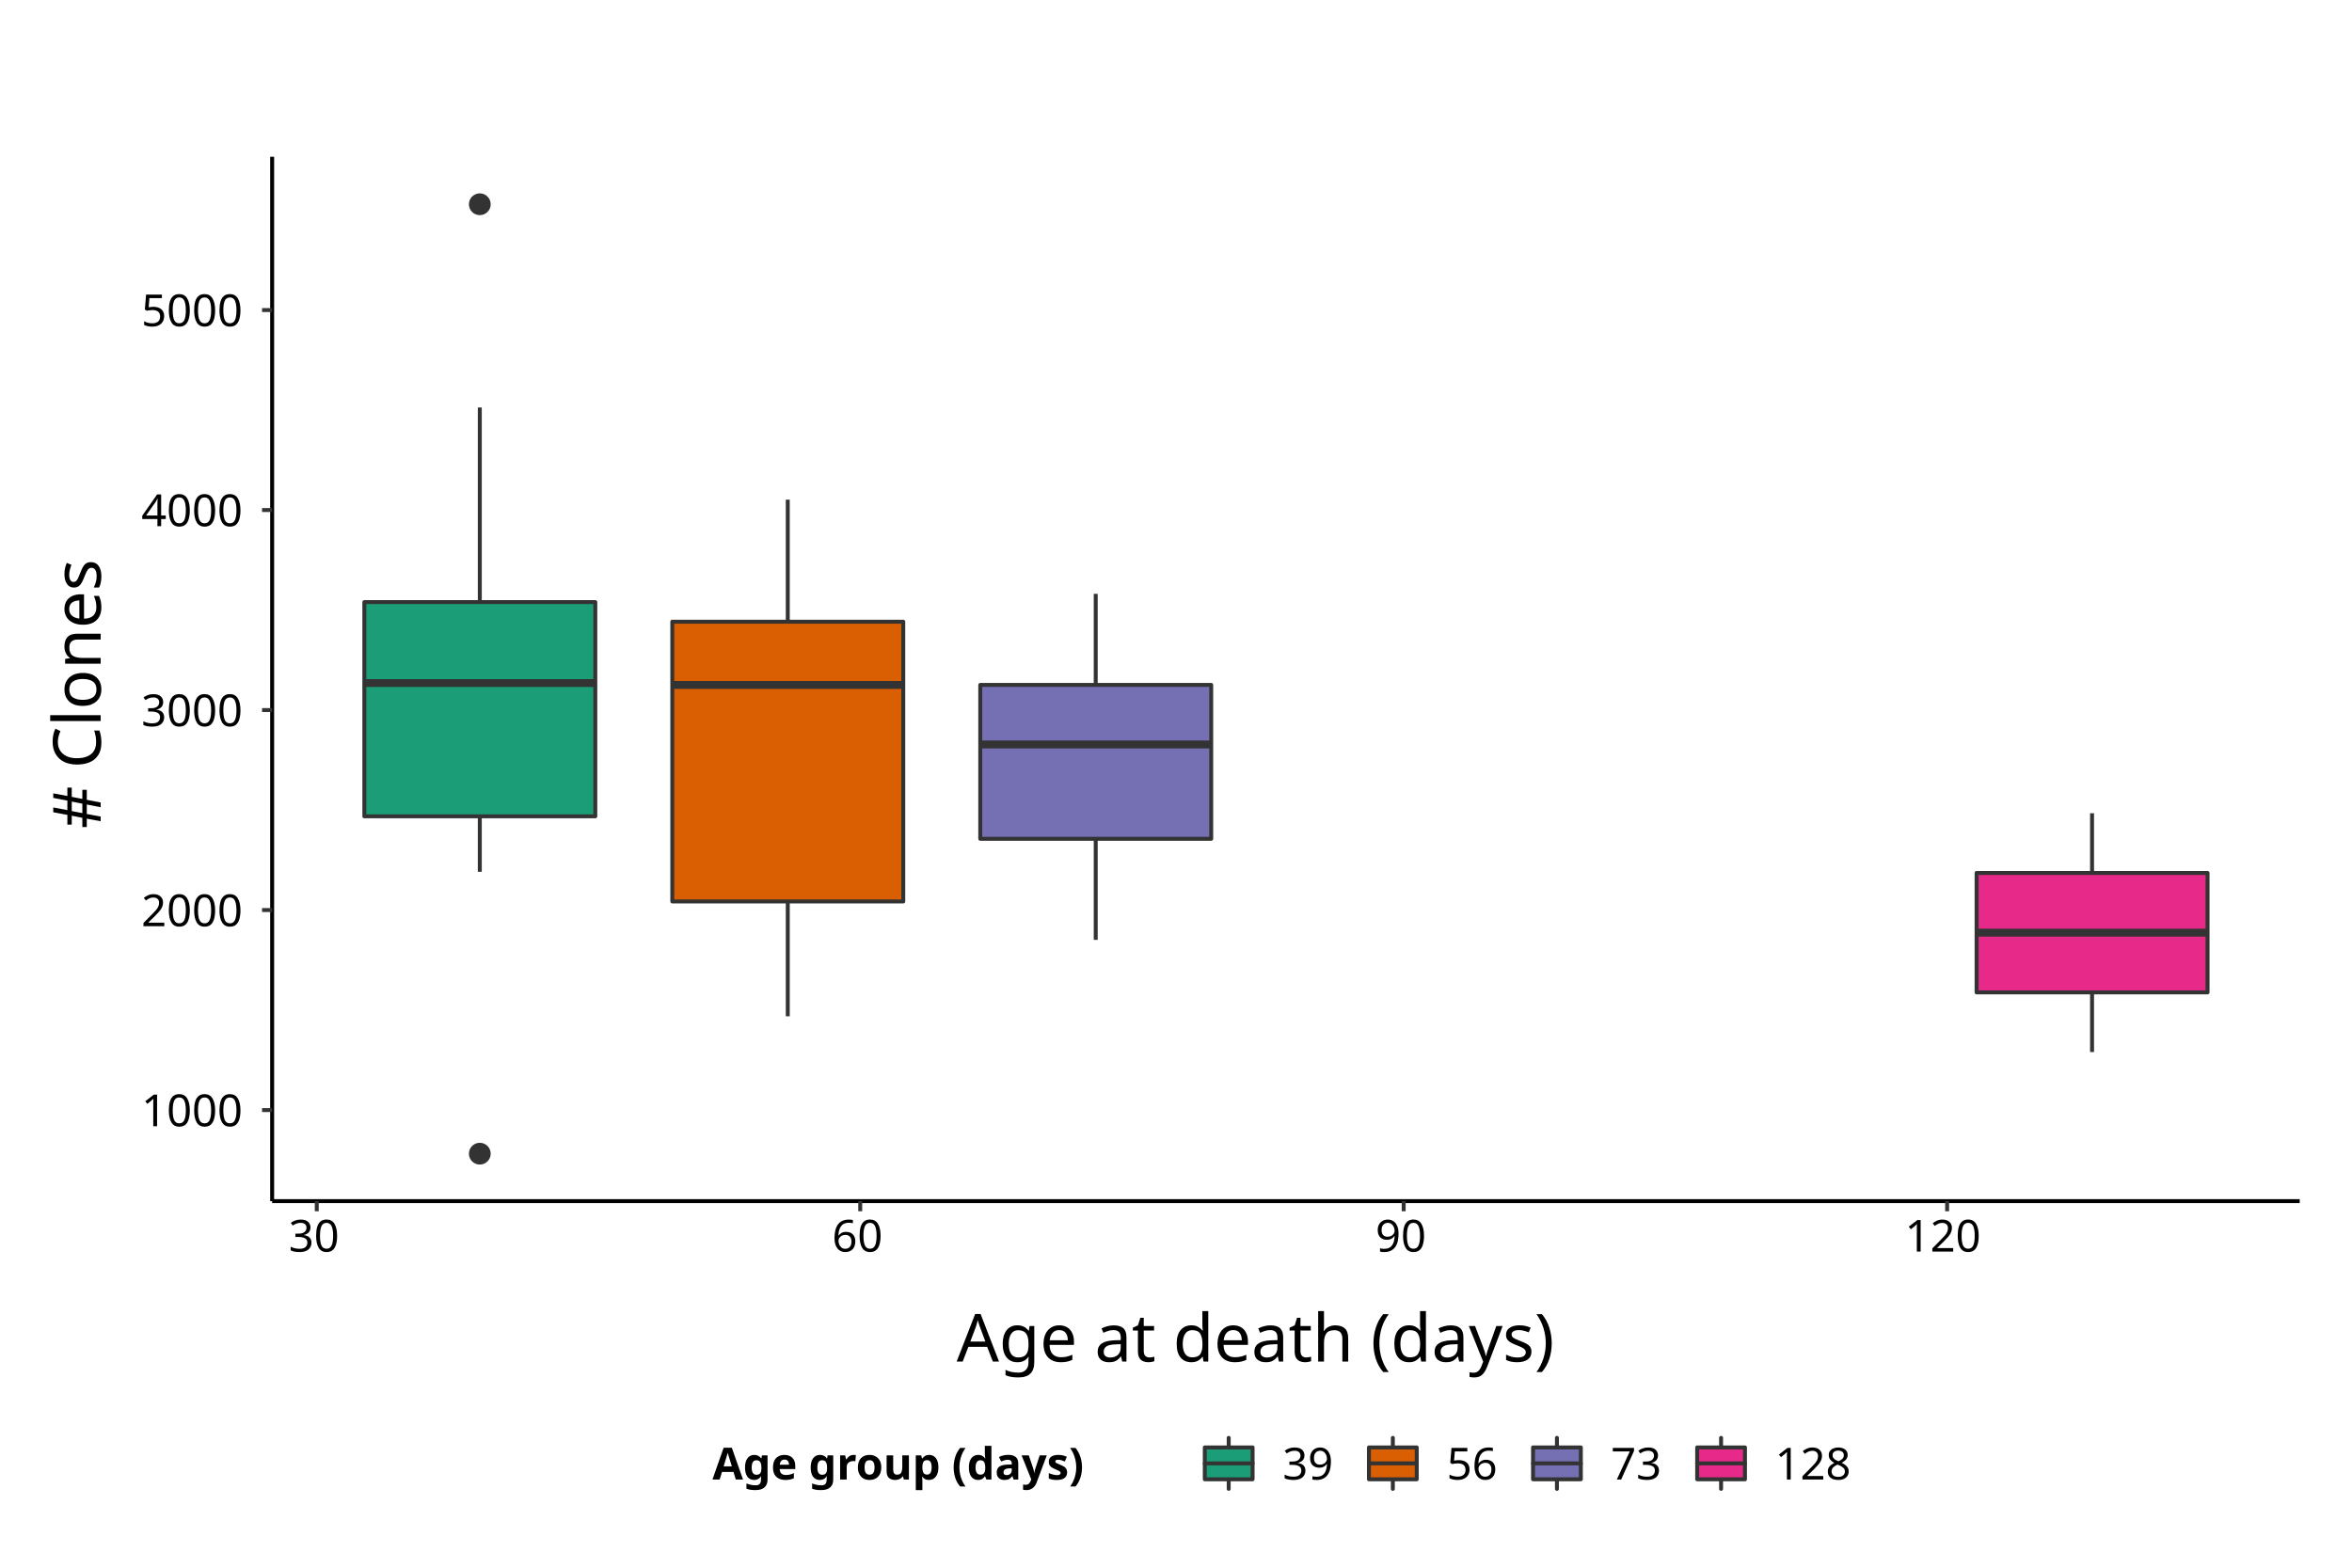
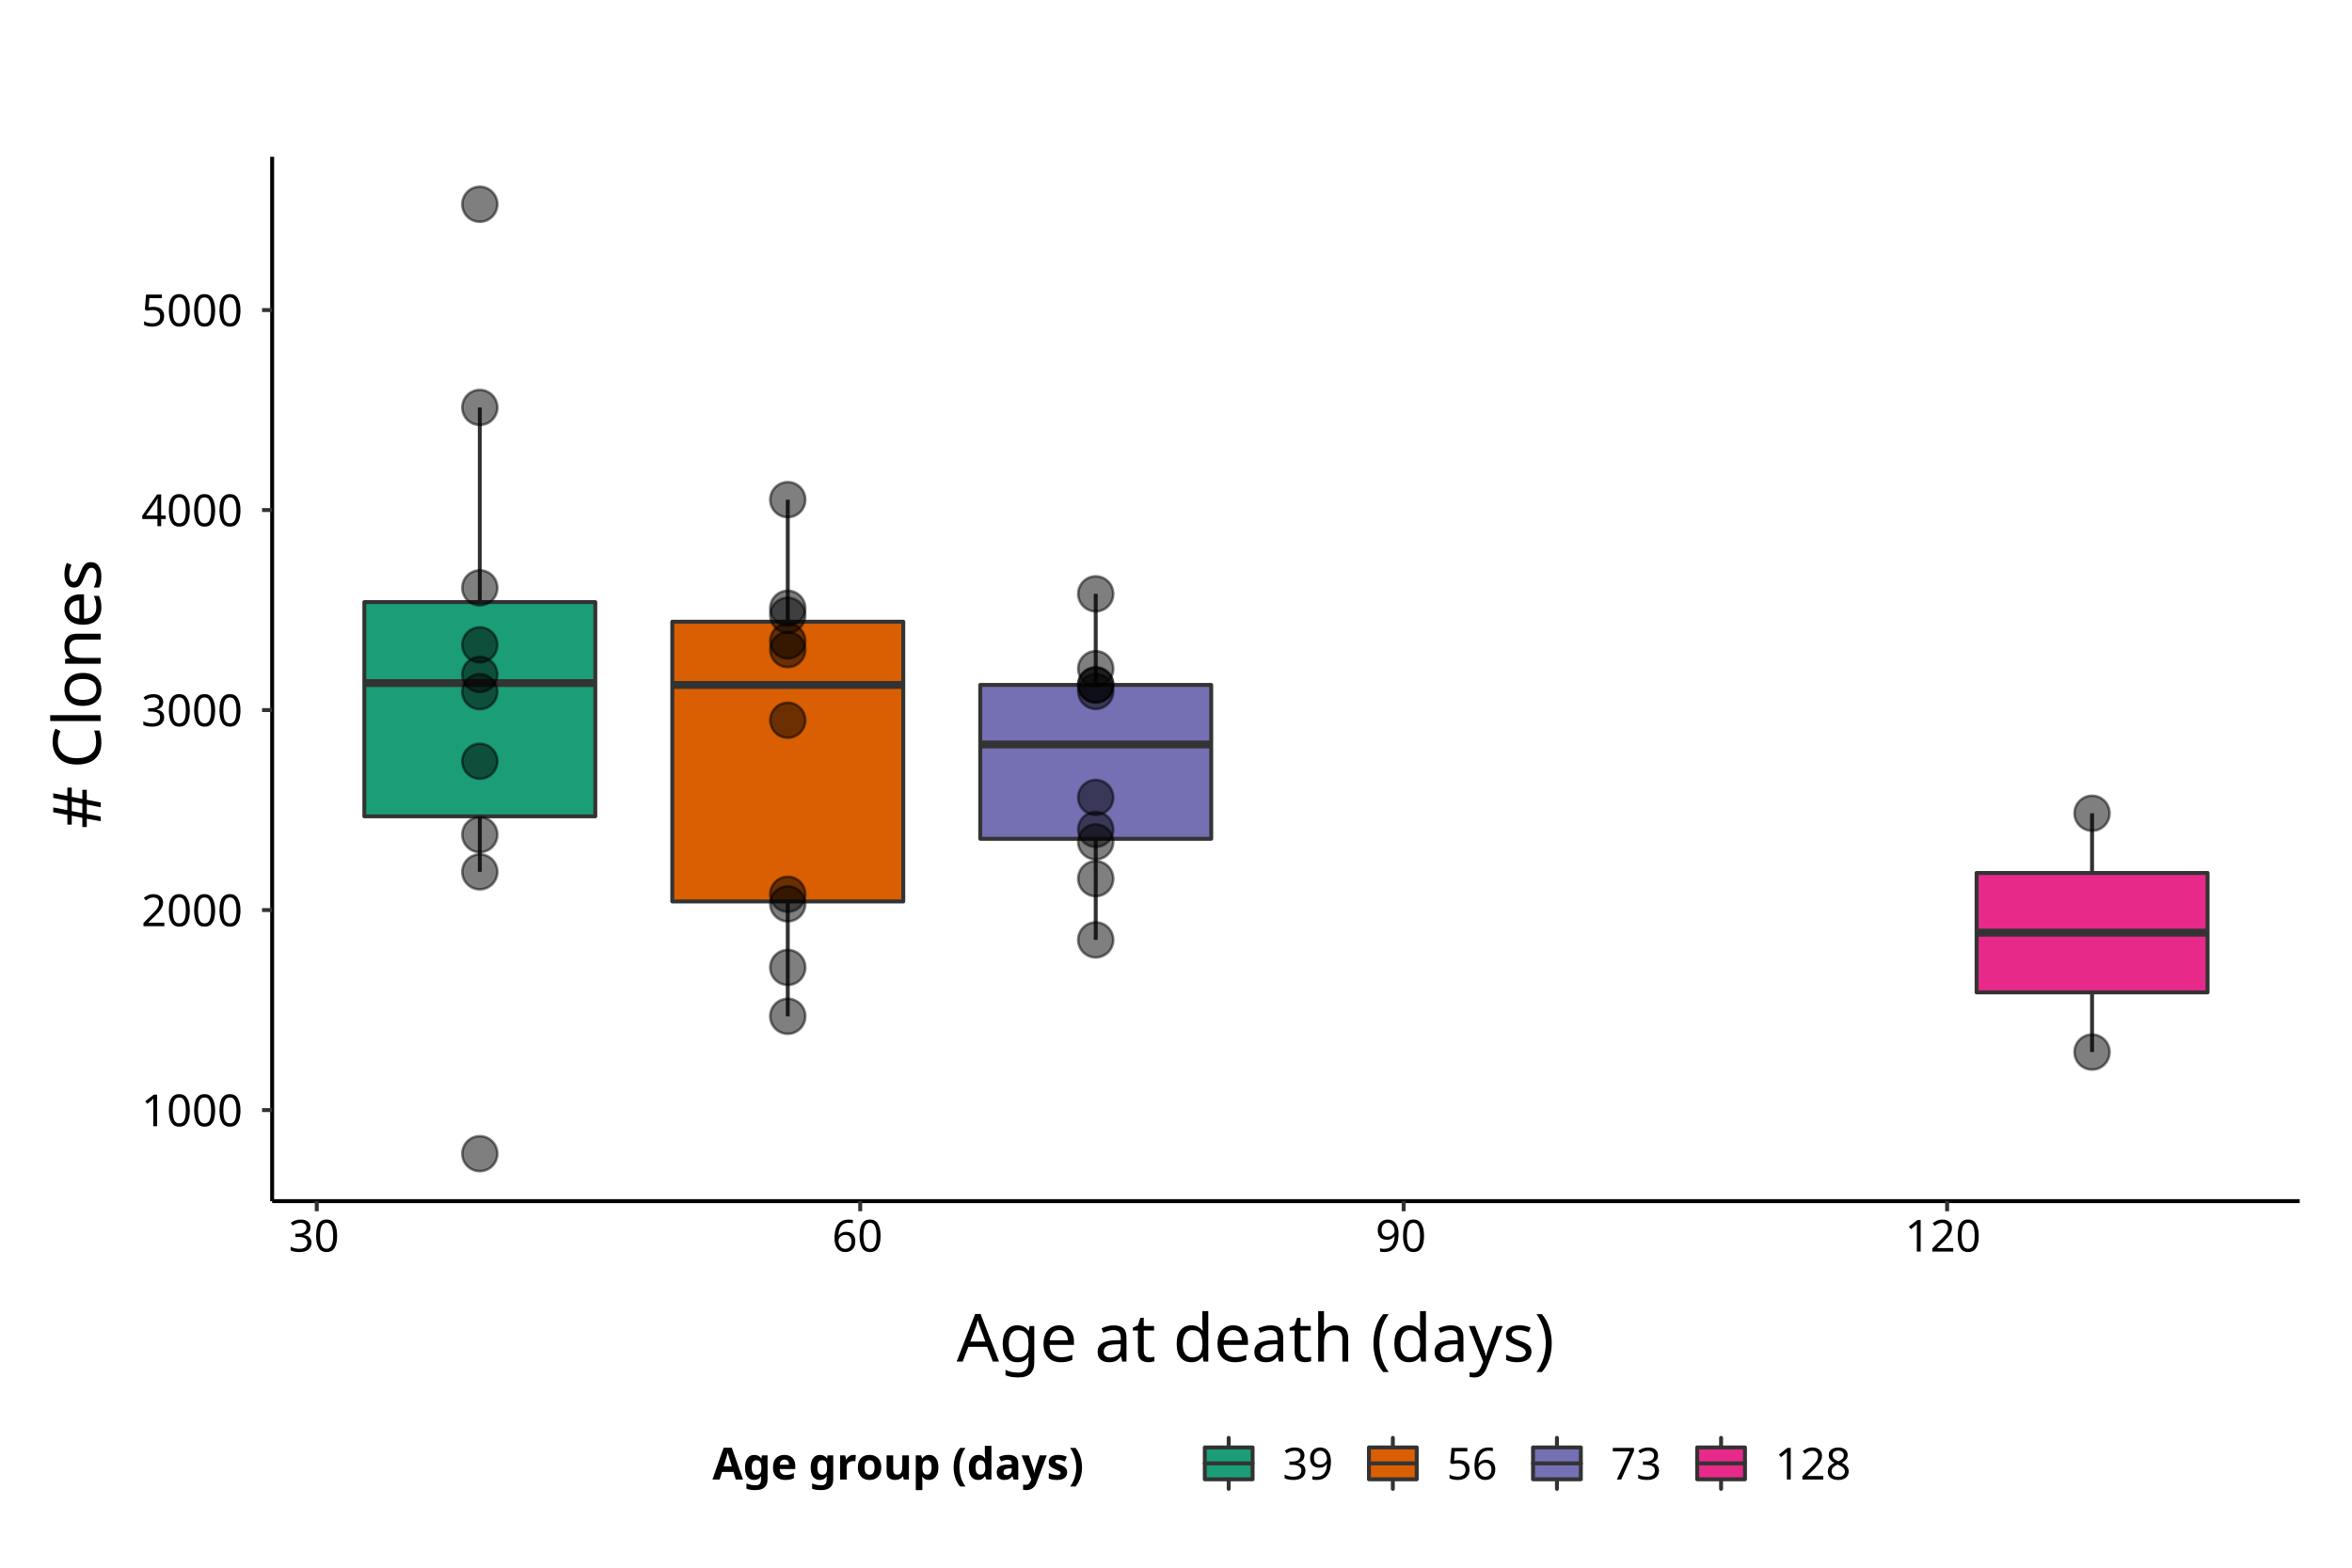
<svg xmlns="http://www.w3.org/2000/svg" viewBox="0 0 637.80 425.20">
  <defs>
    <style type="text/css">
    line, polyline, path, rect, circle {
      fill: none;
      stroke: #000000;
      stroke-linecap: round;
      stroke-linejoin: round;
      stroke-miterlimit: 10.00;
    }
  </style>
  </defs>
  <rect width="100%" height="100%" style="stroke: none; fill: #FFFFFF;" />
  <rect x="0.00" y="0.00" width="637.80" height="425.20" style="stroke-width: 1.07; stroke: #FFFFFF; fill: #FFFFFF;" />
  <defs>
    <clipPath id="cpNzMuODA0fDYyMy42MjJ8MzI1Ljc4NHw0Mi41MTk3">
      <rect x="73.80" y="42.52" width="549.82" height="283.26" />
    </clipPath>
  </defs>
  <rect x="73.80" y="42.52" width="549.82" height="283.26" style="stroke-width: 1.07; stroke: none; fill: #FFFFFF;" clip-path="url(#cpNzMuODA0fDYyMy42MjJ8MzI1Ljc4NHw0Mi41MTk3)" />
-   <circle cx="130.11" cy="312.91" r="1.95pt" style="stroke-width: 0.71; stroke: #333333; fill: #333333;" clip-path="url(#cpNzMuODA0fDYyMy42MjJ8MzI1Ljc4NHw0Mi41MTk3)" />
-   <circle cx="130.11" cy="55.40" r="1.95pt" style="stroke-width: 0.71; stroke: #333333; fill: #333333;" clip-path="url(#cpNzMuODA0fDYyMy42MjJ8MzI1Ljc4NHw0Mi41MTk3)" />
  <line x1="130.11" y1="163.31" x2="130.11" y2="110.51" style="stroke-width: 1.07; stroke: #333333; stroke-linecap: butt;" clip-path="url(#cpNzMuODA0fDYyMy42MjJ8MzI1Ljc4NHw0Mi41MTk3)" />
  <line x1="130.11" y1="221.41" x2="130.11" y2="236.47" style="stroke-width: 1.07; stroke: #333333; stroke-linecap: butt;" clip-path="url(#cpNzMuODA0fDYyMy42MjJ8MzI1Ljc4NHw0Mi41MTk3)" />
  <polyline points="98.80,163.31 98.80,221.41 161.43,221.41 161.43,163.31 98.80,163.31 " style="stroke-width: 1.07; stroke: #333333; fill: #1B9E77;" clip-path="url(#cpNzMuODA0fDYyMy42MjJ8MzI1Ljc4NHw0Mi41MTk3)" />
  <line x1="98.80" y1="185.26" x2="161.43" y2="185.26" style="stroke-width: 2.13; stroke: #333333; stroke-linecap: butt;" clip-path="url(#cpNzMuODA0fDYyMy42MjJ8MzI1Ljc4NHw0Mi41MTk3)" />
  <line x1="213.62" y1="168.62" x2="213.62" y2="135.52" style="stroke-width: 1.07; stroke: #333333; stroke-linecap: butt;" clip-path="url(#cpNzMuODA0fDYyMy42MjJ8MzI1Ljc4NHw0Mi41MTk3)" />
  <line x1="213.62" y1="244.50" x2="213.62" y2="275.64" style="stroke-width: 1.07; stroke: #333333; stroke-linecap: butt;" clip-path="url(#cpNzMuODA0fDYyMy42MjJ8MzI1Ljc4NHw0Mi41MTk3)" />
  <polyline points="182.31,168.62 182.31,244.50 244.94,244.50 244.94,168.62 182.31,168.62 " style="stroke-width: 1.07; stroke: #333333; fill: #D95F02;" clip-path="url(#cpNzMuODA0fDYyMy42MjJ8MzI1Ljc4NHw0Mi41MTk3)" />
  <line x1="182.31" y1="185.78" x2="244.94" y2="185.78" style="stroke-width: 2.13; stroke: #333333; stroke-linecap: butt;" clip-path="url(#cpNzMuODA0fDYyMy42MjJ8MzI1Ljc4NHw0Mi41MTk3)" />
  <line x1="297.13" y1="185.77" x2="297.13" y2="161.07" style="stroke-width: 1.07; stroke: #333333; stroke-linecap: butt;" clip-path="url(#cpNzMuODA0fDYyMy42MjJ8MzI1Ljc4NHw0Mi41MTk3)" />
  <line x1="297.13" y1="227.50" x2="297.13" y2="254.92" style="stroke-width: 1.07; stroke: #333333; stroke-linecap: butt;" clip-path="url(#cpNzMuODA0fDYyMy42MjJ8MzI1Ljc4NHw0Mi41MTk3)" />
  <polyline points="265.82,185.77 265.82,227.50 328.45,227.50 328.45,185.77 265.82,185.77 " style="stroke-width: 1.07; stroke: #333333; fill: #7570B3;" clip-path="url(#cpNzMuODA0fDYyMy42MjJ8MzI1Ljc4NHw0Mi41MTk3)" />
  <line x1="265.82" y1="201.92" x2="328.45" y2="201.92" style="stroke-width: 2.13; stroke: #333333; stroke-linecap: butt;" clip-path="url(#cpNzMuODA0fDYyMy42MjJ8MzI1Ljc4NHw0Mi41MTk3)" />
  <line x1="567.31" y1="236.77" x2="567.31" y2="220.58" style="stroke-width: 1.07; stroke: #333333; stroke-linecap: butt;" clip-path="url(#cpNzMuODA0fDYyMy42MjJ8MzI1Ljc4NHw0Mi41MTk3)" />
  <line x1="567.31" y1="269.16" x2="567.31" y2="285.35" style="stroke-width: 1.07; stroke: #333333; stroke-linecap: butt;" clip-path="url(#cpNzMuODA0fDYyMy42MjJ8MzI1Ljc4NHw0Mi41MTk3)" />
  <polyline points="536.00,236.77 536.00,269.16 598.63,269.16 598.63,236.77 536.00,236.77 " style="stroke-width: 1.07; stroke: #333333; fill: #E7298A;" clip-path="url(#cpNzMuODA0fDYyMy42MjJ8MzI1Ljc4NHw0Mi41MTk3)" />
  <line x1="536.00" y1="252.96" x2="598.63" y2="252.96" style="stroke-width: 2.13; stroke: #333333; stroke-linecap: butt;" clip-path="url(#cpNzMuODA0fDYyMy42MjJ8MzI1Ljc4NHw0Mi41MTk3)" />
+   <circle cx="567.31" cy="285.35" r="3.56pt" style="stroke-width: 0.71; stroke: #000000; stroke-opacity: 0.50; fill: #000000; fill-opacity: 0.50;" clip-path="url(#cpNzMuODA0fDYyMy42MjJ8MzI1Ljc4NHw0Mi41MTk3)" />
+   <circle cx="567.31" cy="220.58" r="3.56pt" style="stroke-width: 0.71; stroke: #000000; stroke-opacity: 0.50; fill: #000000; fill-opacity: 0.50;" clip-path="url(#cpNzMuODA0fDYyMy42MjJ8MzI1Ljc4NHw0Mi41MTk3)" />
+   <circle cx="130.11" cy="312.91" r="3.56pt" style="stroke-width: 0.71; stroke: #000000; stroke-opacity: 0.50; fill: #000000; fill-opacity: 0.50;" clip-path="url(#cpNzMuODA0fDYyMy42MjJ8MzI1Ljc4NHw0Mi41MTk3)" />
+   <circle cx="130.11" cy="110.51" r="3.56pt" style="stroke-width: 0.71; stroke: #000000; stroke-opacity: 0.50; fill: #000000; fill-opacity: 0.50;" clip-path="url(#cpNzMuODA0fDYyMy42MjJ8MzI1Ljc4NHw0Mi41MTk3)" />
+   <circle cx="130.11" cy="226.38" r="3.56pt" style="stroke-width: 0.71; stroke: #000000; stroke-opacity: 0.50; fill: #000000; fill-opacity: 0.50;" clip-path="url(#cpNzMuODA0fDYyMy42MjJ8MzI1Ljc4NHw0Mi41MTk3)" />
+   <circle cx="130.11" cy="187.60" r="3.56pt" style="stroke-width: 0.71; stroke: #000000; stroke-opacity: 0.50; fill: #000000; fill-opacity: 0.50;" clip-path="url(#cpNzMuODA0fDYyMy42MjJ8MzI1Ljc4NHw0Mi41MTk3)" />
+   <circle cx="130.11" cy="159.44" r="3.56pt" style="stroke-width: 0.71; stroke: #000000; stroke-opacity: 0.50; fill: #000000; fill-opacity: 0.50;" clip-path="url(#cpNzMuODA0fDYyMy42MjJ8MzI1Ljc4NHw0Mi41MTk3)" />
+   <circle cx="130.11" cy="174.90" r="3.56pt" style="stroke-width: 0.71; stroke: #000000; stroke-opacity: 0.50; fill: #000000; fill-opacity: 0.50;" clip-path="url(#cpNzMuODA0fDYyMy42MjJ8MzI1Ljc4NHw0Mi41MTk3)" />
+   <circle cx="130.11" cy="206.47" r="3.56pt" style="stroke-width: 0.71; stroke: #000000; stroke-opacity: 0.50; fill: #000000; fill-opacity: 0.50;" clip-path="url(#cpNzMuODA0fDYyMy42MjJ8MzI1Ljc4NHw0Mi41MTk3)" />
+   <circle cx="130.11" cy="182.93" r="3.56pt" style="stroke-width: 0.71; stroke: #000000; stroke-opacity: 0.50; fill: #000000; fill-opacity: 0.50;" clip-path="url(#cpNzMuODA0fDYyMy42MjJ8MzI1Ljc4NHw0Mi41MTk3)" />
+   <circle cx="130.11" cy="236.47" r="3.56pt" style="stroke-width: 0.71; stroke: #000000; stroke-opacity: 0.50; fill: #000000; fill-opacity: 0.50;" clip-path="url(#cpNzMuODA0fDYyMy42MjJ8MzI1Ljc4NHw0Mi41MTk3)" />
+   <circle cx="130.11" cy="55.40" r="3.56pt" style="stroke-width: 0.71; stroke: #000000; stroke-opacity: 0.50; fill: #000000; fill-opacity: 0.50;" clip-path="url(#cpNzMuODA0fDYyMy42MjJ8MzI1Ljc4NHw0Mi41MTk3)" />
+   <circle cx="213.62" cy="275.64" r="3.56pt" style="stroke-width: 0.71; stroke: #000000; stroke-opacity: 0.50; fill: #000000; fill-opacity: 0.50;" clip-path="url(#cpNzMuODA0fDYyMy42MjJ8MzI1Ljc4NHw0Mi41MTk3)" />
+   <circle cx="213.62" cy="166.87" r="3.56pt" style="stroke-width: 0.71; stroke: #000000; stroke-opacity: 0.50; fill: #000000; fill-opacity: 0.50;" clip-path="url(#cpNzMuODA0fDYyMy42MjJ8MzI1Ljc4NHw0Mi41MTk3)" />
+   <circle cx="213.62" cy="164.98" r="3.56pt" style="stroke-width: 0.71; stroke: #000000; stroke-opacity: 0.50; fill: #000000; fill-opacity: 0.50;" clip-path="url(#cpNzMuODA0fDYyMy42MjJ8MzI1Ljc4NHw0Mi41MTk3)" />
+   <circle cx="213.62" cy="173.87" r="3.56pt" style="stroke-width: 0.71; stroke: #000000; stroke-opacity: 0.50; fill: #000000; fill-opacity: 0.50;" clip-path="url(#cpNzMuODA0fDYyMy42MjJ8MzI1Ljc4NHw0Mi41MTk3)" />
+   <circle cx="213.62" cy="195.35" r="3.56pt" style="stroke-width: 0.71; stroke: #000000; stroke-opacity: 0.50; fill: #000000; fill-opacity: 0.50;" clip-path="url(#cpNzMuODA0fDYyMy42MjJ8MzI1Ljc4NHw0Mi41MTk3)" />
+   <circle cx="213.62" cy="242.55" r="3.56pt" style="stroke-width: 0.71; stroke: #000000; stroke-opacity: 0.50; fill: #000000; fill-opacity: 0.50;" clip-path="url(#cpNzMuODA0fDYyMy42MjJ8MzI1Ljc4NHw0Mi41MTk3)" />
+   <circle cx="213.62" cy="176.20" r="3.56pt" style="stroke-width: 0.71; stroke: #000000; stroke-opacity: 0.50; fill: #000000; fill-opacity: 0.50;" clip-path="url(#cpNzMuODA0fDYyMy42MjJ8MzI1Ljc4NHw0Mi41MTk3)" />
+   <circle cx="213.62" cy="262.40" r="3.56pt" style="stroke-width: 0.71; stroke: #000000; stroke-opacity: 0.50; fill: #000000; fill-opacity: 0.50;" clip-path="url(#cpNzMuODA0fDYyMy42MjJ8MzI1Ljc4NHw0Mi41MTk3)" />
+   <circle cx="213.62" cy="135.52" r="3.56pt" style="stroke-width: 0.71; stroke: #000000; stroke-opacity: 0.50; fill: #000000; fill-opacity: 0.50;" clip-path="url(#cpNzMuODA0fDYyMy42MjJ8MzI1Ljc4NHw0Mi41MTk3)" />
+   <circle cx="213.62" cy="245.15" r="3.56pt" style="stroke-width: 0.71; stroke: #000000; stroke-opacity: 0.50; fill: #000000; fill-opacity: 0.50;" clip-path="url(#cpNzMuODA0fDYyMy42MjJ8MzI1Ljc4NHw0Mi41MTk3)" />
+   <circle cx="297.13" cy="185.75" r="3.56pt" style="stroke-width: 0.71; stroke: #000000; stroke-opacity: 0.50; fill: #000000; fill-opacity: 0.50;" clip-path="url(#cpNzMuODA0fDYyMy42MjJ8MzI1Ljc4NHw0Mi41MTk3)" />
+   <circle cx="297.13" cy="187.54" r="3.56pt" style="stroke-width: 0.71; stroke: #000000; stroke-opacity: 0.50; fill: #000000; fill-opacity: 0.50;" clip-path="url(#cpNzMuODA0fDYyMy42MjJ8MzI1Ljc4NHw0Mi41MTk3)" />
+   <circle cx="297.13" cy="224.97" r="3.56pt" style="stroke-width: 0.71; stroke: #000000; stroke-opacity: 0.50; fill: #000000; fill-opacity: 0.50;" clip-path="url(#cpNzMuODA0fDYyMy42MjJ8MzI1Ljc4NHw0Mi41MTk3)" />
+   <circle cx="297.13" cy="238.32" r="3.56pt" style="stroke-width: 0.71; stroke: #000000; stroke-opacity: 0.50; fill: #000000; fill-opacity: 0.50;" clip-path="url(#cpNzMuODA0fDYyMy42MjJ8MzI1Ljc4NHw0Mi41MTk3)" />
+   <circle cx="297.13" cy="185.81" r="3.56pt" style="stroke-width: 0.71; stroke: #000000; stroke-opacity: 0.50; fill: #000000; fill-opacity: 0.50;" clip-path="url(#cpNzMuODA0fDYyMy42MjJ8MzI1Ljc4NHw0Mi41MTk3)" />
+   <circle cx="297.13" cy="181.36" r="3.56pt" style="stroke-width: 0.71; stroke: #000000; stroke-opacity: 0.50; fill: #000000; fill-opacity: 0.50;" clip-path="url(#cpNzMuODA0fDYyMy42MjJ8MzI1Ljc4NHw0Mi41MTk3)" />
+   <circle cx="297.13" cy="161.07" r="3.56pt" style="stroke-width: 0.71; stroke: #000000; stroke-opacity: 0.50; fill: #000000; fill-opacity: 0.50;" clip-path="url(#cpNzMuODA0fDYyMy42MjJ8MzI1Ljc4NHw0Mi41MTk3)" />
+   <circle cx="297.13" cy="216.29" r="3.56pt" style="stroke-width: 0.71; stroke: #000000; stroke-opacity: 0.50; fill: #000000; fill-opacity: 0.50;" clip-path="url(#cpNzMuODA0fDYyMy42MjJ8MzI1Ljc4NHw0Mi41MTk3)" />
+   <circle cx="297.13" cy="228.34" r="3.56pt" style="stroke-width: 0.71; stroke: #000000; stroke-opacity: 0.50; fill: #000000; fill-opacity: 0.50;" clip-path="url(#cpNzMuODA0fDYyMy42MjJ8MzI1Ljc4NHw0Mi41MTk3)" />
+   <circle cx="297.13" cy="254.92" r="3.56pt" style="stroke-width: 0.71; stroke: #000000; stroke-opacity: 0.50; fill: #000000; fill-opacity: 0.50;" clip-path="url(#cpNzMuODA0fDYyMy42MjJ8MzI1Ljc4NHw0Mi41MTk3)" />
  <defs>
    <clipPath id="cpMHw2MzcuNzk1fDQyNS4xOTd8MA==">
      <rect x="0.00" y="0.00" width="637.80" height="425.20" />
    </clipPath>
  </defs>
  <polyline points="73.80,325.78 73.80,42.52 " style="stroke-width: 1.07; stroke-linecap: butt;" clip-path="url(#cpMHw2MzcuNzk1fDQyNS4xOTd8MA==)" />
  <g clip-path="url(#cpMHw2MzcuNzk1fDQyNS4xOTd8MA==)">
    <text x="38.33" y="305.46" style="font-size: 12.00px; font-family: CM Sans;" textLength="30.54px" lengthAdjust="spacingAndGlyphs">1000</text>
  </g>
  <g clip-path="url(#cpMHw2MzcuNzk1fDQyNS4xOTd8MA==)">
    <text x="38.33" y="251.21" style="font-size: 12.00px; font-family: CM Sans;" textLength="30.54px" lengthAdjust="spacingAndGlyphs">2000</text>
  </g>
  <g clip-path="url(#cpMHw2MzcuNzk1fDQyNS4xOTd8MA==)">
    <text x="38.33" y="196.96" style="font-size: 12.00px; font-family: CM Sans;" textLength="30.54px" lengthAdjust="spacingAndGlyphs">3000</text>
  </g>
  <g clip-path="url(#cpMHw2MzcuNzk1fDQyNS4xOTd8MA==)">
    <text x="38.33" y="142.71" style="font-size: 12.00px; font-family: CM Sans;" textLength="30.54px" lengthAdjust="spacingAndGlyphs">4000</text>
  </g>
  <g clip-path="url(#cpMHw2MzcuNzk1fDQyNS4xOTd8MA==)">
    <text x="38.33" y="88.47" style="font-size: 12.00px; font-family: CM Sans;" textLength="30.54px" lengthAdjust="spacingAndGlyphs">5000</text>
  </g>
  <polyline points="71.06,301.08 73.80,301.08 " style="stroke-width: 1.07; stroke: #333333; stroke-linecap: butt;" clip-path="url(#cpMHw2MzcuNzk1fDQyNS4xOTd8MA==)" />
  <polyline points="71.06,246.83 73.80,246.83 " style="stroke-width: 1.07; stroke: #333333; stroke-linecap: butt;" clip-path="url(#cpMHw2MzcuNzk1fDQyNS4xOTd8MA==)" />
  <polyline points="71.06,192.59 73.80,192.59 " style="stroke-width: 1.07; stroke: #333333; stroke-linecap: butt;" clip-path="url(#cpMHw2MzcuNzk1fDQyNS4xOTd8MA==)" />
  <polyline points="71.06,138.34 73.80,138.34 " style="stroke-width: 1.07; stroke: #333333; stroke-linecap: butt;" clip-path="url(#cpMHw2MzcuNzk1fDQyNS4xOTd8MA==)" />
  <polyline points="71.06,84.09 73.80,84.09 " style="stroke-width: 1.07; stroke: #333333; stroke-linecap: butt;" clip-path="url(#cpMHw2MzcuNzk1fDQyNS4xOTd8MA==)" />
  <polyline points="73.80,325.78 623.62,325.78 " style="stroke-width: 1.07; stroke-linecap: butt;" clip-path="url(#cpMHw2MzcuNzk1fDQyNS4xOTd8MA==)" />
  <polyline points="85.90,328.52 85.90,325.78 " style="stroke-width: 1.07; stroke: #333333; stroke-linecap: butt;" clip-path="url(#cpMHw2MzcuNzk1fDQyNS4xOTd8MA==)" />
  <polyline points="233.27,328.52 233.27,325.78 " style="stroke-width: 1.07; stroke: #333333; stroke-linecap: butt;" clip-path="url(#cpMHw2MzcuNzk1fDQyNS4xOTd8MA==)" />
  <polyline points="380.64,328.52 380.64,325.78 " style="stroke-width: 1.07; stroke: #333333; stroke-linecap: butt;" clip-path="url(#cpMHw2MzcuNzk1fDQyNS4xOTd8MA==)" />
  <polyline points="528.01,328.52 528.01,325.78 " style="stroke-width: 1.07; stroke: #333333; stroke-linecap: butt;" clip-path="url(#cpMHw2MzcuNzk1fDQyNS4xOTd8MA==)" />
  <g clip-path="url(#cpMHw2MzcuNzk1fDQyNS4xOTd8MA==)">
    <text x="78.27" y="339.47" style="font-size: 12.00px; font-family: CM Sans;" textLength="15.27px" lengthAdjust="spacingAndGlyphs">30</text>
  </g>
  <g clip-path="url(#cpMHw2MzcuNzk1fDQyNS4xOTd8MA==)">
    <text x="225.64" y="339.47" style="font-size: 12.00px; font-family: CM Sans;" textLength="15.27px" lengthAdjust="spacingAndGlyphs">60</text>
  </g>
  <g clip-path="url(#cpMHw2MzcuNzk1fDQyNS4xOTd8MA==)">
    <text x="373.01" y="339.47" style="font-size: 12.00px; font-family: CM Sans;" textLength="15.27px" lengthAdjust="spacingAndGlyphs">90</text>
  </g>
  <g clip-path="url(#cpMHw2MzcuNzk1fDQyNS4xOTd8MA==)">
    <text x="516.56" y="339.47" style="font-size: 12.00px; font-family: CM Sans;" textLength="22.90px" lengthAdjust="spacingAndGlyphs">120</text>
  </g>
  <g clip-path="url(#cpMHw2MzcuNzk1fDQyNS4xOTd8MA==)">
    <text x="259.42" y="369.29" style="font-size: 18.00px; font-family: CM Sans;" textLength="178.59px" lengthAdjust="spacingAndGlyphs">Age at death (days)</text>
  </g>
  <g clip-path="url(#cpMHw2MzcuNzk1fDQyNS4xOTd8MA==)">
    <text transform="translate(27.30,224.77) rotate(-90)" style="font-size: 18.00px; font-family: CM Sans;" textLength="81.25px" lengthAdjust="spacingAndGlyphs"># Clones</text>
  </g>
  <rect x="187.72" y="382.78" width="321.99" height="28.24" style="stroke-width: 1.07; stroke: none; fill: #FFFFFF;" clip-path="url(#cpMHw2MzcuNzk1fDQyNS4xOTd8MA==)" />
  <g clip-path="url(#cpMHw2MzcuNzk1fDQyNS4xOTd8MA==)">
    <text x="193.20" y="401.28" style="font-size: 12.00px; font-weight: bold; font-family: CM Sans;" textLength="116.88px" lengthAdjust="spacingAndGlyphs">Age group (days)</text>
  </g>
  <polyline points="333.19,403.82 333.19,401.22 " style="stroke-width: 1.07; stroke: #333333;" clip-path="url(#cpMHw2MzcuNzk1fDQyNS4xOTd8MA==)" />
  <polyline points="333.19,392.58 333.19,389.99 " style="stroke-width: 1.07; stroke: #333333;" clip-path="url(#cpMHw2MzcuNzk1fDQyNS4xOTd8MA==)" />
  <rect x="326.71" y="392.58" width="12.96" height="8.64" style="stroke-width: 1.07; stroke: #333333; fill: #1B9E77;" clip-path="url(#cpMHw2MzcuNzk1fDQyNS4xOTd8MA==)" />
  <polyline points="326.71,396.90 339.67,396.90 " style="stroke-width: 1.07; stroke: #333333;" clip-path="url(#cpMHw2MzcuNzk1fDQyNS4xOTd8MA==)" />
  <polyline points="377.70,403.82 377.70,401.22 " style="stroke-width: 1.07; stroke: #333333;" clip-path="url(#cpMHw2MzcuNzk1fDQyNS4xOTd8MA==)" />
  <polyline points="377.70,392.58 377.70,389.99 " style="stroke-width: 1.07; stroke: #333333;" clip-path="url(#cpMHw2MzcuNzk1fDQyNS4xOTd8MA==)" />
  <rect x="371.22" y="392.58" width="12.96" height="8.64" style="stroke-width: 1.07; stroke: #333333; fill: #D95F02;" clip-path="url(#cpMHw2MzcuNzk1fDQyNS4xOTd8MA==)" />
  <polyline points="371.22,396.90 384.18,396.90 " style="stroke-width: 1.07; stroke: #333333;" clip-path="url(#cpMHw2MzcuNzk1fDQyNS4xOTd8MA==)" />
  <polyline points="422.20,403.82 422.20,401.22 " style="stroke-width: 1.07; stroke: #333333;" clip-path="url(#cpMHw2MzcuNzk1fDQyNS4xOTd8MA==)" />
  <polyline points="422.20,392.58 422.20,389.99 " style="stroke-width: 1.07; stroke: #333333;" clip-path="url(#cpMHw2MzcuNzk1fDQyNS4xOTd8MA==)" />
  <rect x="415.72" y="392.58" width="12.96" height="8.64" style="stroke-width: 1.07; stroke: #333333; fill: #7570B3;" clip-path="url(#cpMHw2MzcuNzk1fDQyNS4xOTd8MA==)" />
  <polyline points="415.72,396.90 428.68,396.90 " style="stroke-width: 1.07; stroke: #333333;" clip-path="url(#cpMHw2MzcuNzk1fDQyNS4xOTd8MA==)" />
  <polyline points="466.71,403.82 466.71,401.22 " style="stroke-width: 1.07; stroke: #333333;" clip-path="url(#cpMHw2MzcuNzk1fDQyNS4xOTd8MA==)" />
  <polyline points="466.71,392.58 466.71,389.99 " style="stroke-width: 1.07; stroke: #333333;" clip-path="url(#cpMHw2MzcuNzk1fDQyNS4xOTd8MA==)" />
  <rect x="460.23" y="392.58" width="12.96" height="8.64" style="stroke-width: 1.07; stroke: #333333; fill: #E7298A;" clip-path="url(#cpMHw2MzcuNzk1fDQyNS4xOTd8MA==)" />
  <polyline points="460.23,396.90 473.19,396.90 " style="stroke-width: 1.07; stroke: #333333;" clip-path="url(#cpMHw2MzcuNzk1fDQyNS4xOTd8MA==)" />
  <g clip-path="url(#cpMHw2MzcuNzk1fDQyNS4xOTd8MA==)">
    <text x="347.81" y="401.28" style="font-size: 12.00px; font-family: CM Sans;" textLength="15.27px" lengthAdjust="spacingAndGlyphs">39</text>
  </g>
  <g clip-path="url(#cpMHw2MzcuNzk1fDQyNS4xOTd8MA==)">
    <text x="392.32" y="401.28" style="font-size: 12.00px; font-family: CM Sans;" textLength="15.27px" lengthAdjust="spacingAndGlyphs">56</text>
  </g>
  <g clip-path="url(#cpMHw2MzcuNzk1fDQyNS4xOTd8MA==)">
    <text x="436.82" y="401.28" style="font-size: 12.00px; font-family: CM Sans;" textLength="15.27px" lengthAdjust="spacingAndGlyphs">73</text>
  </g>
  <g clip-path="url(#cpMHw2MzcuNzk1fDQyNS4xOTd8MA==)">
    <text x="481.33" y="401.28" style="font-size: 12.00px; font-family: CM Sans;" textLength="22.90px" lengthAdjust="spacingAndGlyphs">128</text>
  </g>
</svg>
